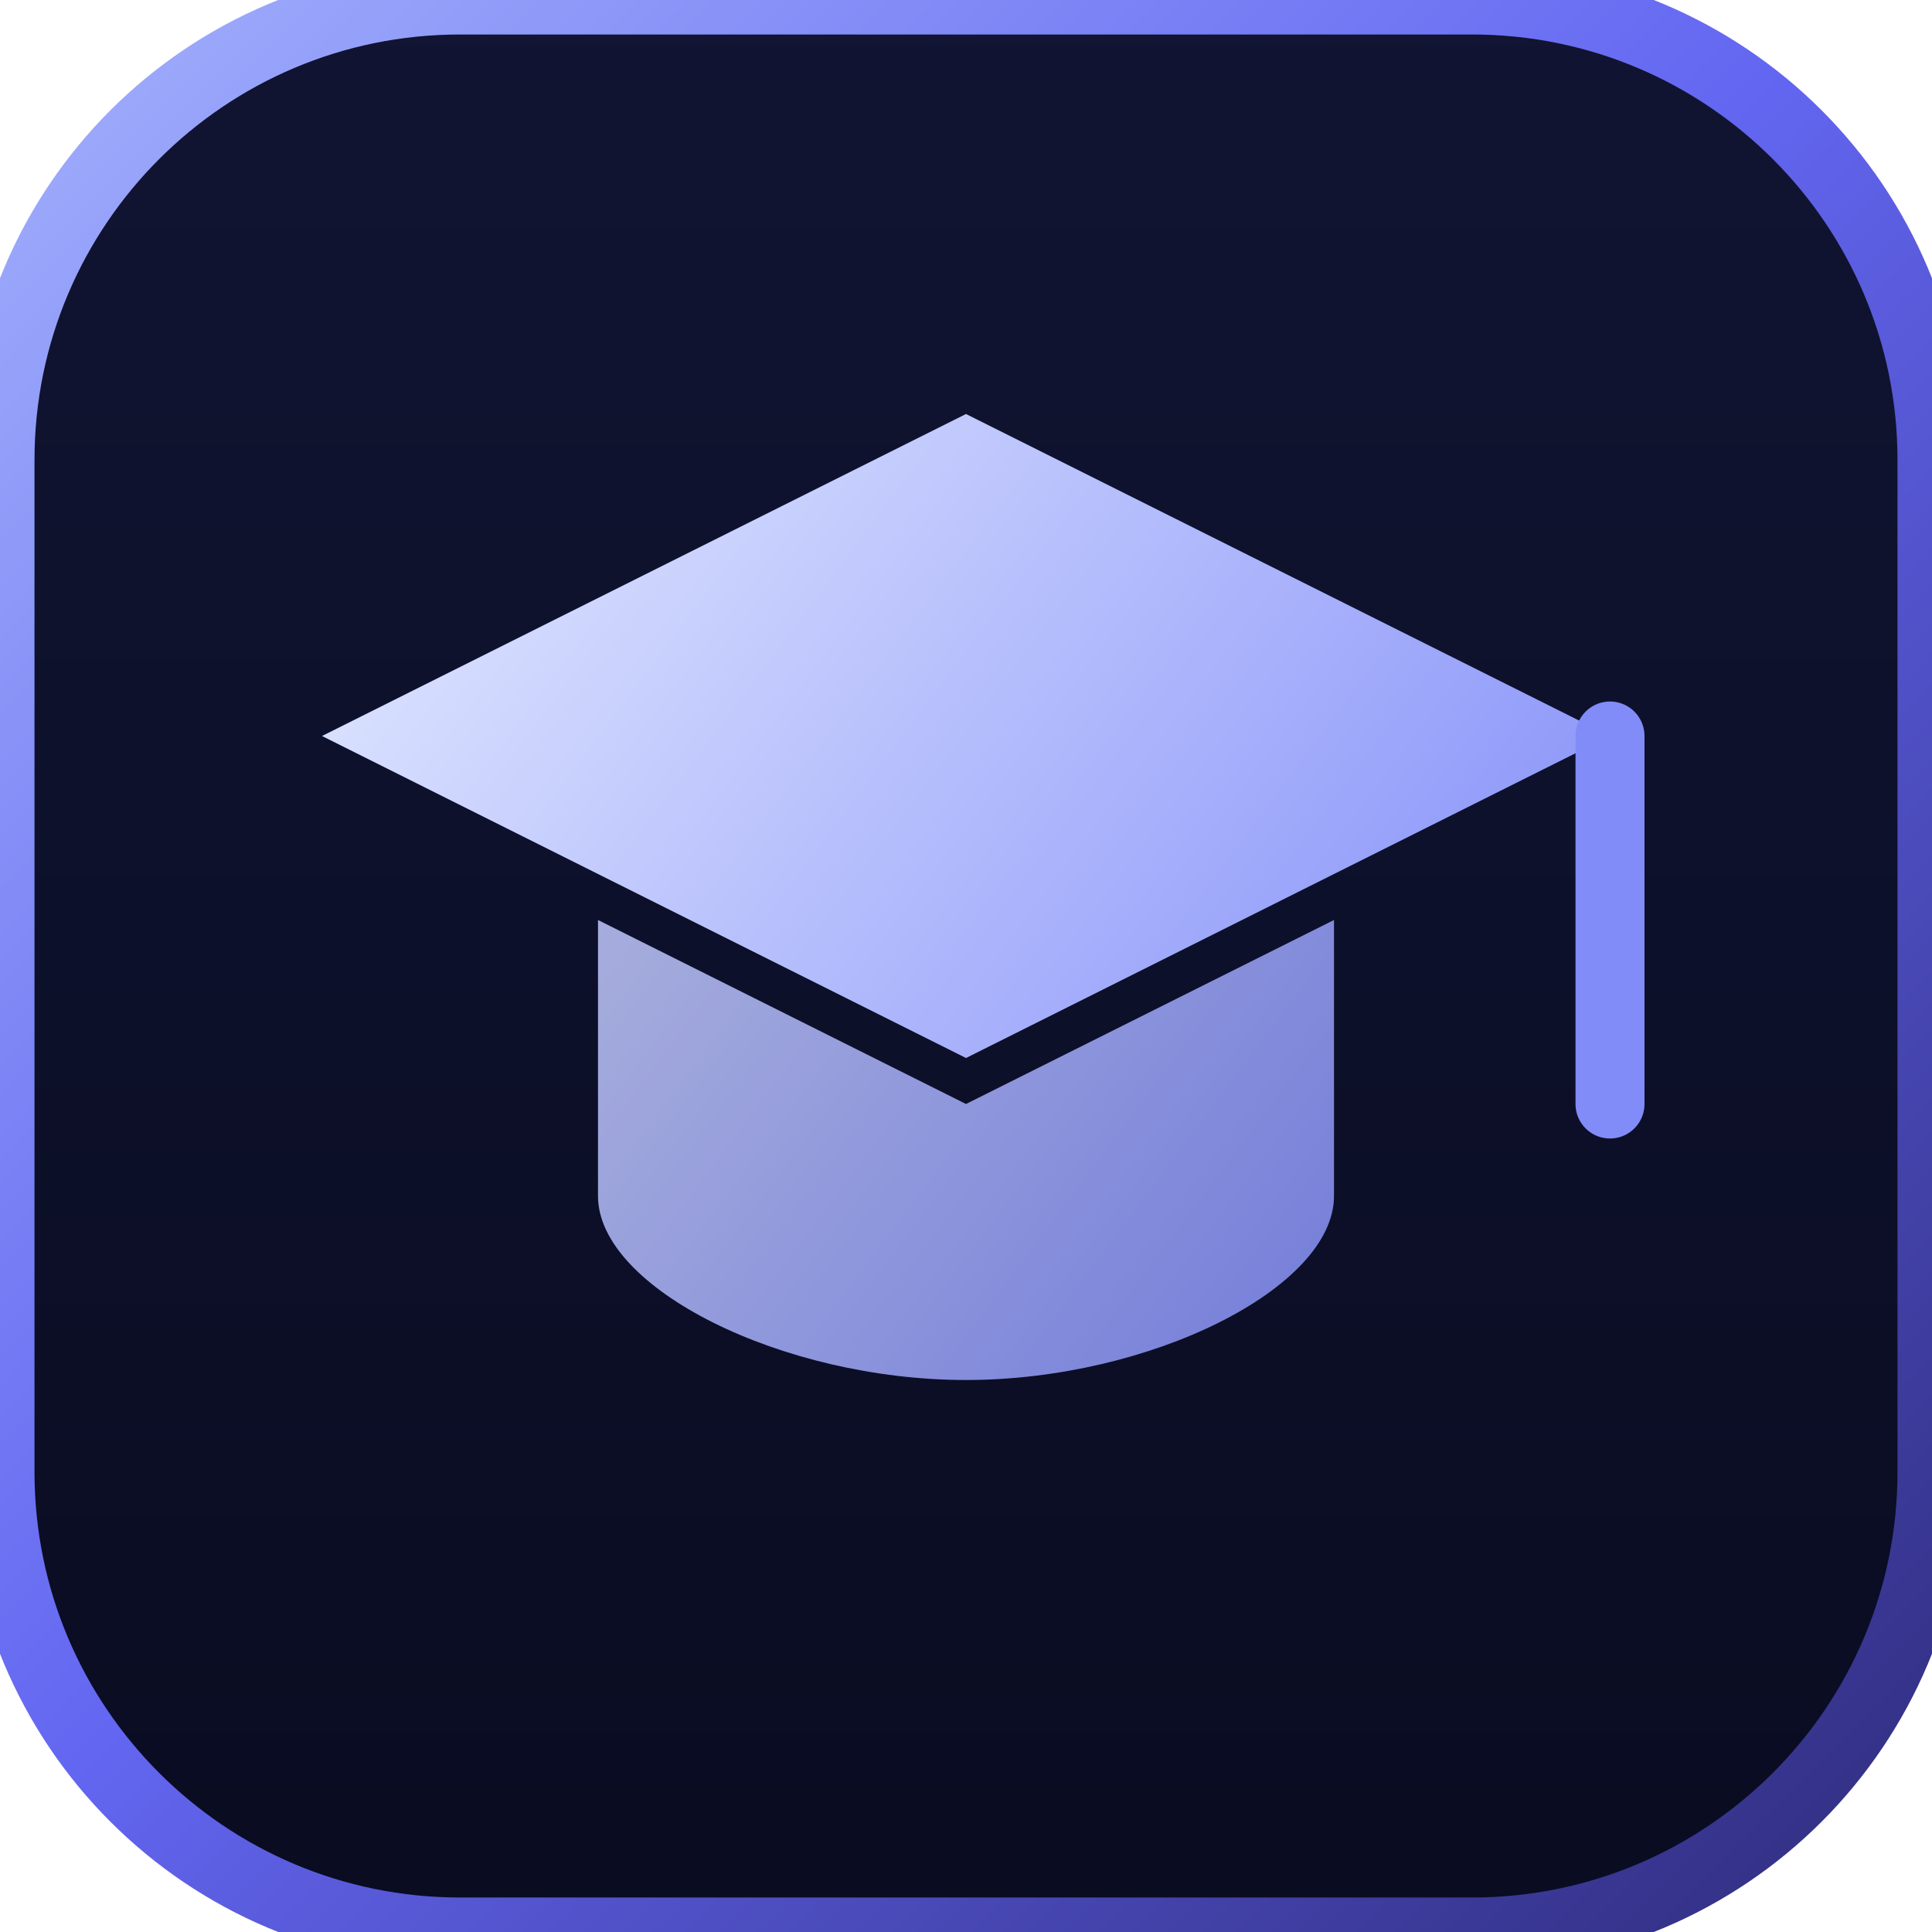
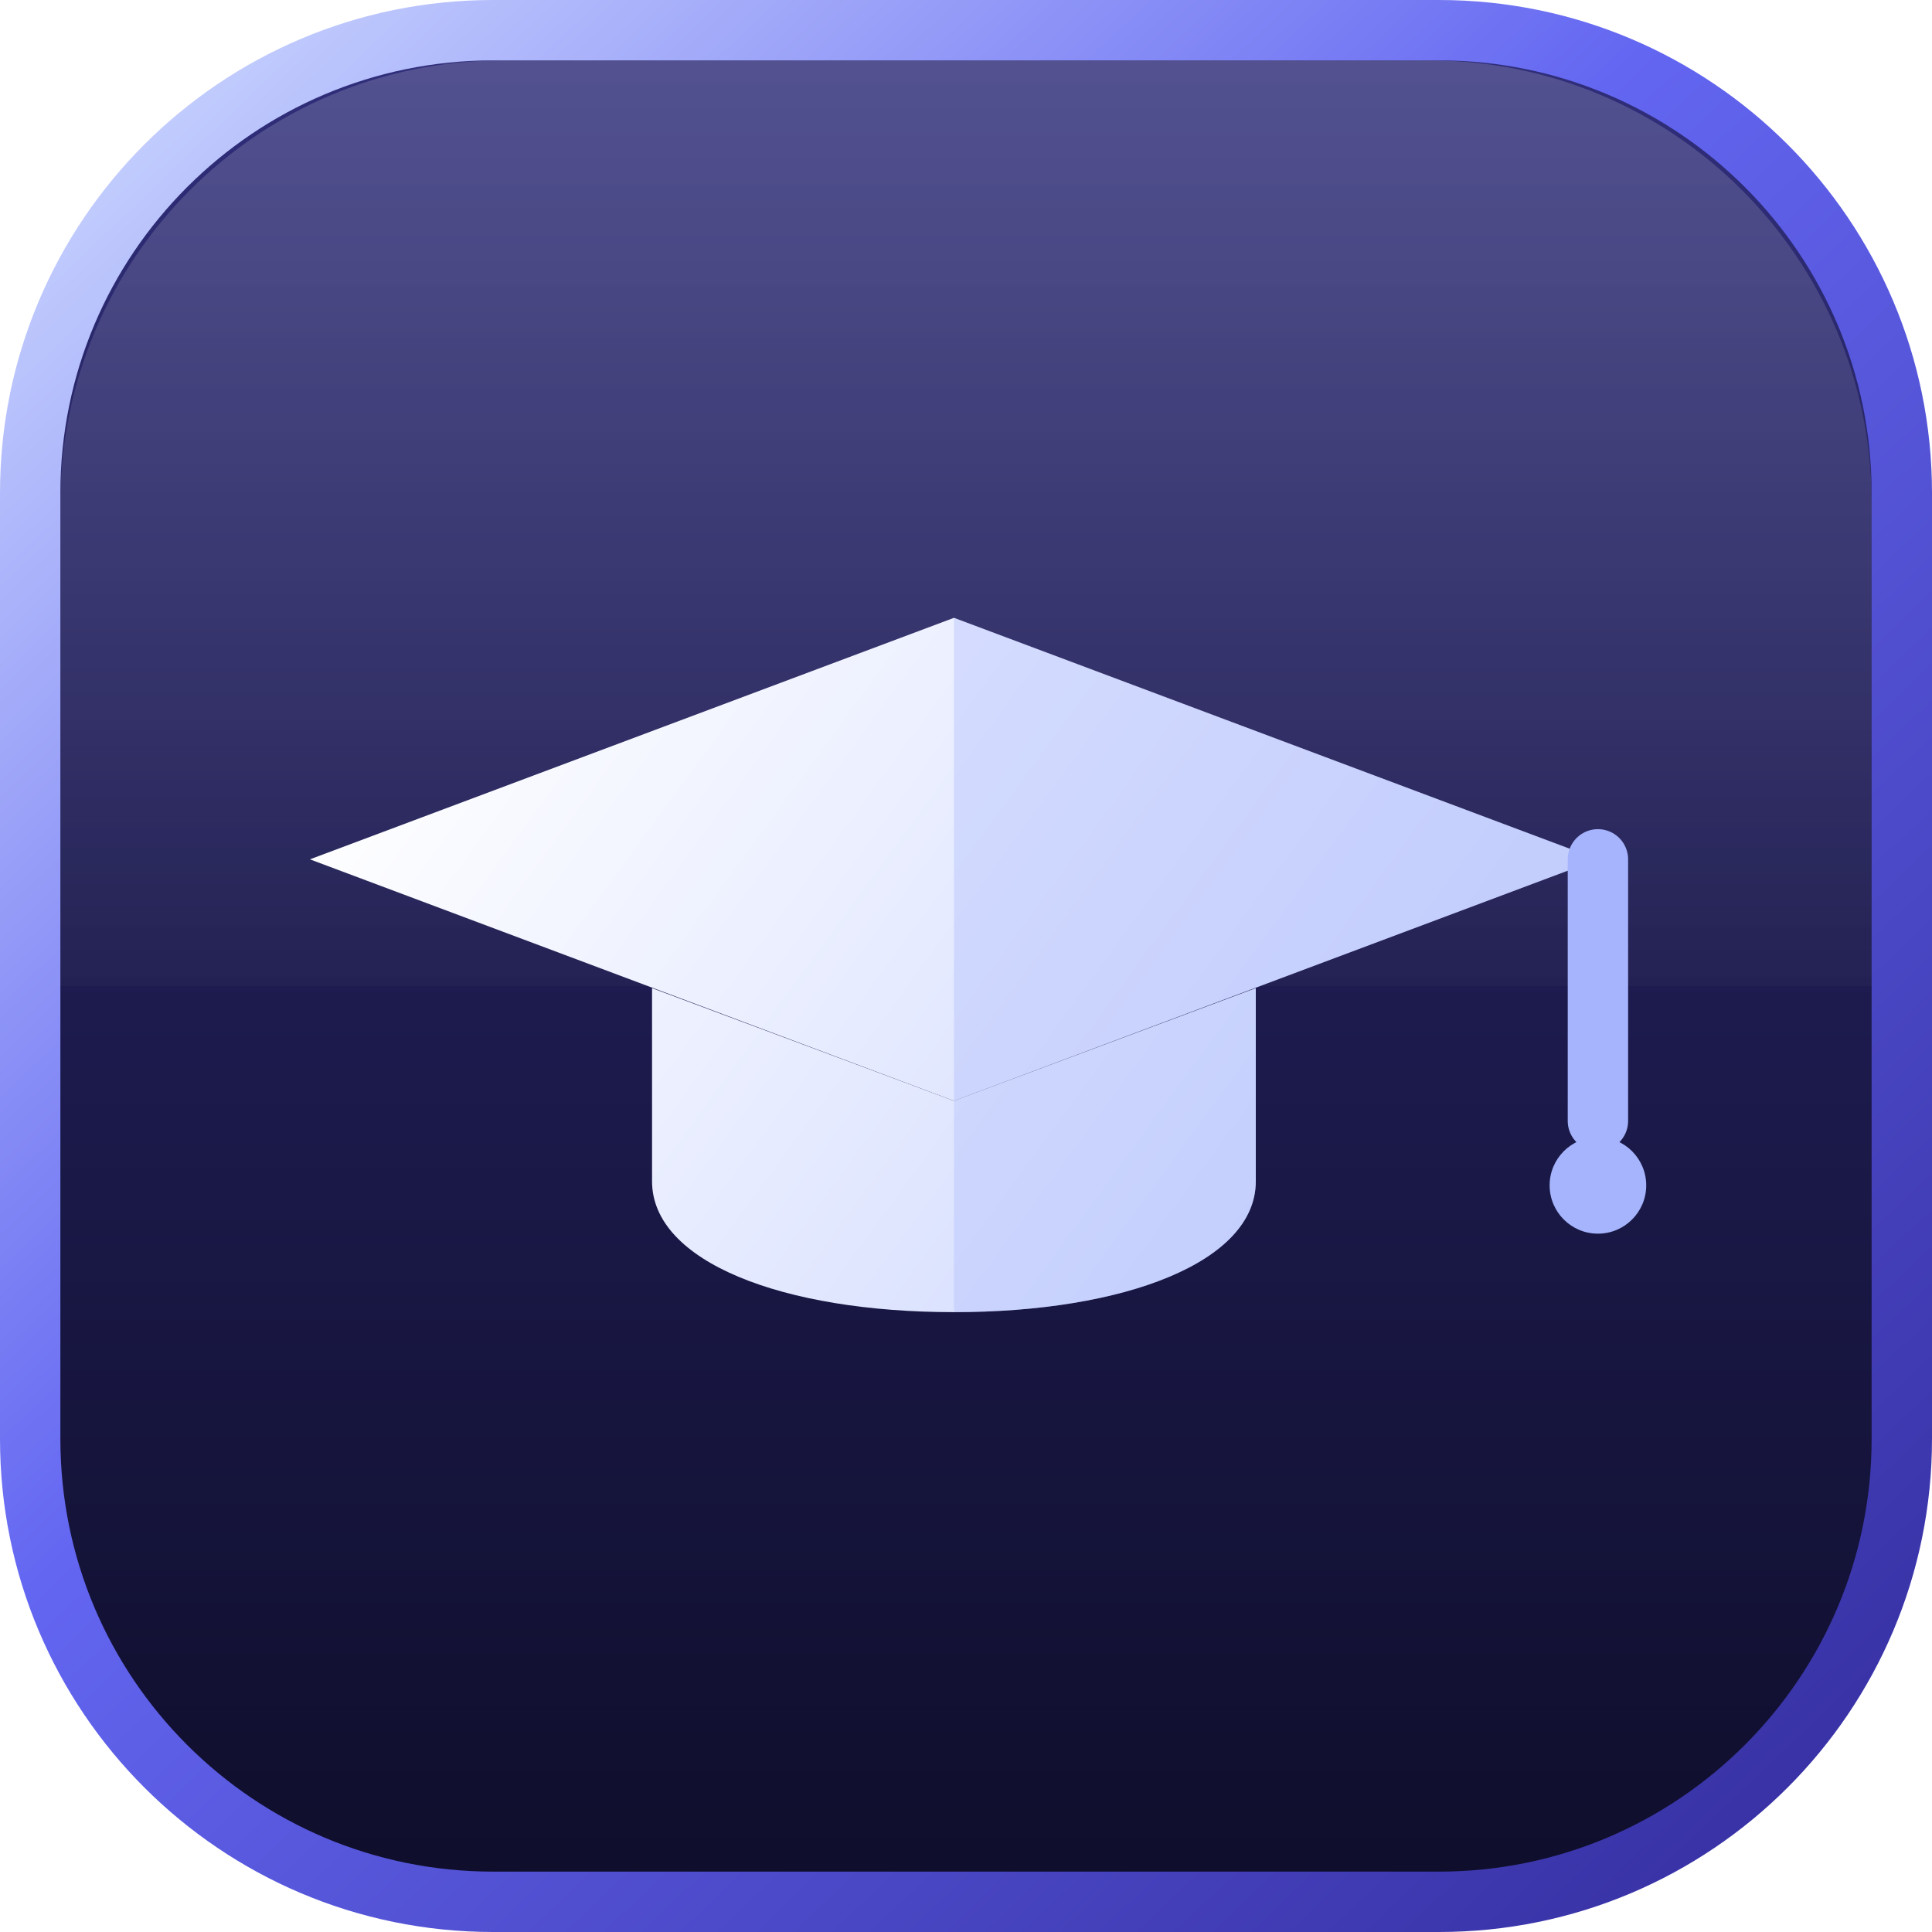
- <svg xmlns="http://www.w3.org/2000/svg" viewBox="6 10 84 84" width="96" height="96" fill="none" role="img" aria-label="CampusFlow">
+ <svg xmlns="http://www.w3.org/2000/svg" viewBox="0 0 96 96" width="96" height="96" fill="none" role="img" aria-label="CampusFlow">
  <defs>
-     <linearGradient id="cfm-border" x1="6" y1="6" x2="90" y2="90" gradientUnits="userSpaceOnUse">
-       <stop offset="0%" stop-color="#A5B4FC" />
-       <stop offset="50%" stop-color="#6366F1" />
-       <stop offset="100%" stop-color="#312E81" />
+     <linearGradient id="cfm-border" x1="6" y1="4" x2="90" y2="92" gradientUnits="userSpaceOnUse">
+       <stop offset="0%" stop-color="#C7D2FE" />
+       <stop offset="42%" stop-color="#6366F1" />
+       <stop offset="100%" stop-color="#3730A3" />
    </linearGradient>
-     <linearGradient id="cfm-bg" x1="48" y1="6" x2="48" y2="90" gradientUnits="userSpaceOnUse">
-       <stop offset="0%" stop-color="#111533" />
-       <stop offset="100%" stop-color="#0A0C22" />
+     <linearGradient id="cfm-bg" x1="48" y1="3" x2="48" y2="93" gradientUnits="userSpaceOnUse">
+       <stop offset="0%" stop-color="#302E7A" />
+       <stop offset="52%" stop-color="#1D1B4E" />
+       <stop offset="100%" stop-color="#0F0E2C" />
    </linearGradient>
-     <linearGradient id="cfm-cap" x1="24" y1="28" x2="72" y2="64" gradientUnits="userSpaceOnUse">
-       <stop offset="0%" stop-color="#E0E7FF" />
-       <stop offset="100%" stop-color="#818CF8" />
+     <linearGradient id="cfm-sheen" x1="48" y1="3" x2="48" y2="58" gradientUnits="userSpaceOnUse">
+       <stop offset="0%" stop-color="#FFFFFF" stop-opacity="0.17" />
+       <stop offset="100%" stop-color="#FFFFFF" stop-opacity="0" />
    </linearGradient>
+     <linearGradient id="cfm-cap" x1="22" y1="28" x2="74" y2="66" gradientUnits="userSpaceOnUse">
+       <stop offset="0%" stop-color="#FFFFFF" />
+       <stop offset="100%" stop-color="#C7D2FE" />
+     </linearGradient>
+     <clipPath id="cfm-clip">
+       <rect x="3" y="3" width="90" height="90" rx="22" />
+     </clipPath>
  </defs>
-   <rect x="6" y="10" width="84" height="84" rx="20" fill="url(#cfm-bg)" stroke="url(#cfm-border)" stroke-width="3" />
-   <path d="M48 28 L76 42 L48 56 L20 42 Z" fill="url(#cfm-cap)" />
-   <path d="M32 50 V62 C32 66 40 70 48 70 C56 70 64 66 64 62 V50 L48 58 Z" fill="url(#cfm-cap)" opacity="0.85" />
-   <path d="M76 42 V58" stroke="#818CF8" stroke-width="3" stroke-linecap="round" />
+   <rect x="1.5" y="1.5" width="93" height="93" rx="23" fill="url(#cfm-bg)" />
+   <g clip-path="url(#cfm-clip)">
+     <rect x="3" y="3" width="90" height="46" fill="url(#cfm-sheen)" />
+   </g>
+   <rect x="1.5" y="1.5" width="93" height="93" rx="23" stroke="url(#cfm-border)" stroke-width="3" />
+   <g transform="translate(-0.6 3.7)">
+     <path d="M48 27 L80 39 L48 51 L16 39 Z" fill="url(#cfm-cap)" />
+     <path d="M48 27 L80 39 L48 51 Z" fill="#A5B4FC" opacity="0.35" />
+     <path d="M33 45.4 V55 C33 59 39.5 61.5 48 61.5 C56.5 61.5 63 59 63 55 V45.4 L48 51 Z" fill="url(#cfm-cap)" />
+     <path d="M48 51 L63 45.4 V55 C63 59 56.5 61.5 48 61.5 Z" fill="#A5B4FC" opacity="0.32" />
+     <path d="M80 39 V52" stroke="#A5B4FC" stroke-width="3" stroke-linecap="round" />
+     <circle cx="80" cy="55.2" r="2.4" fill="#A5B4FC" />
+   </g>
</svg>
